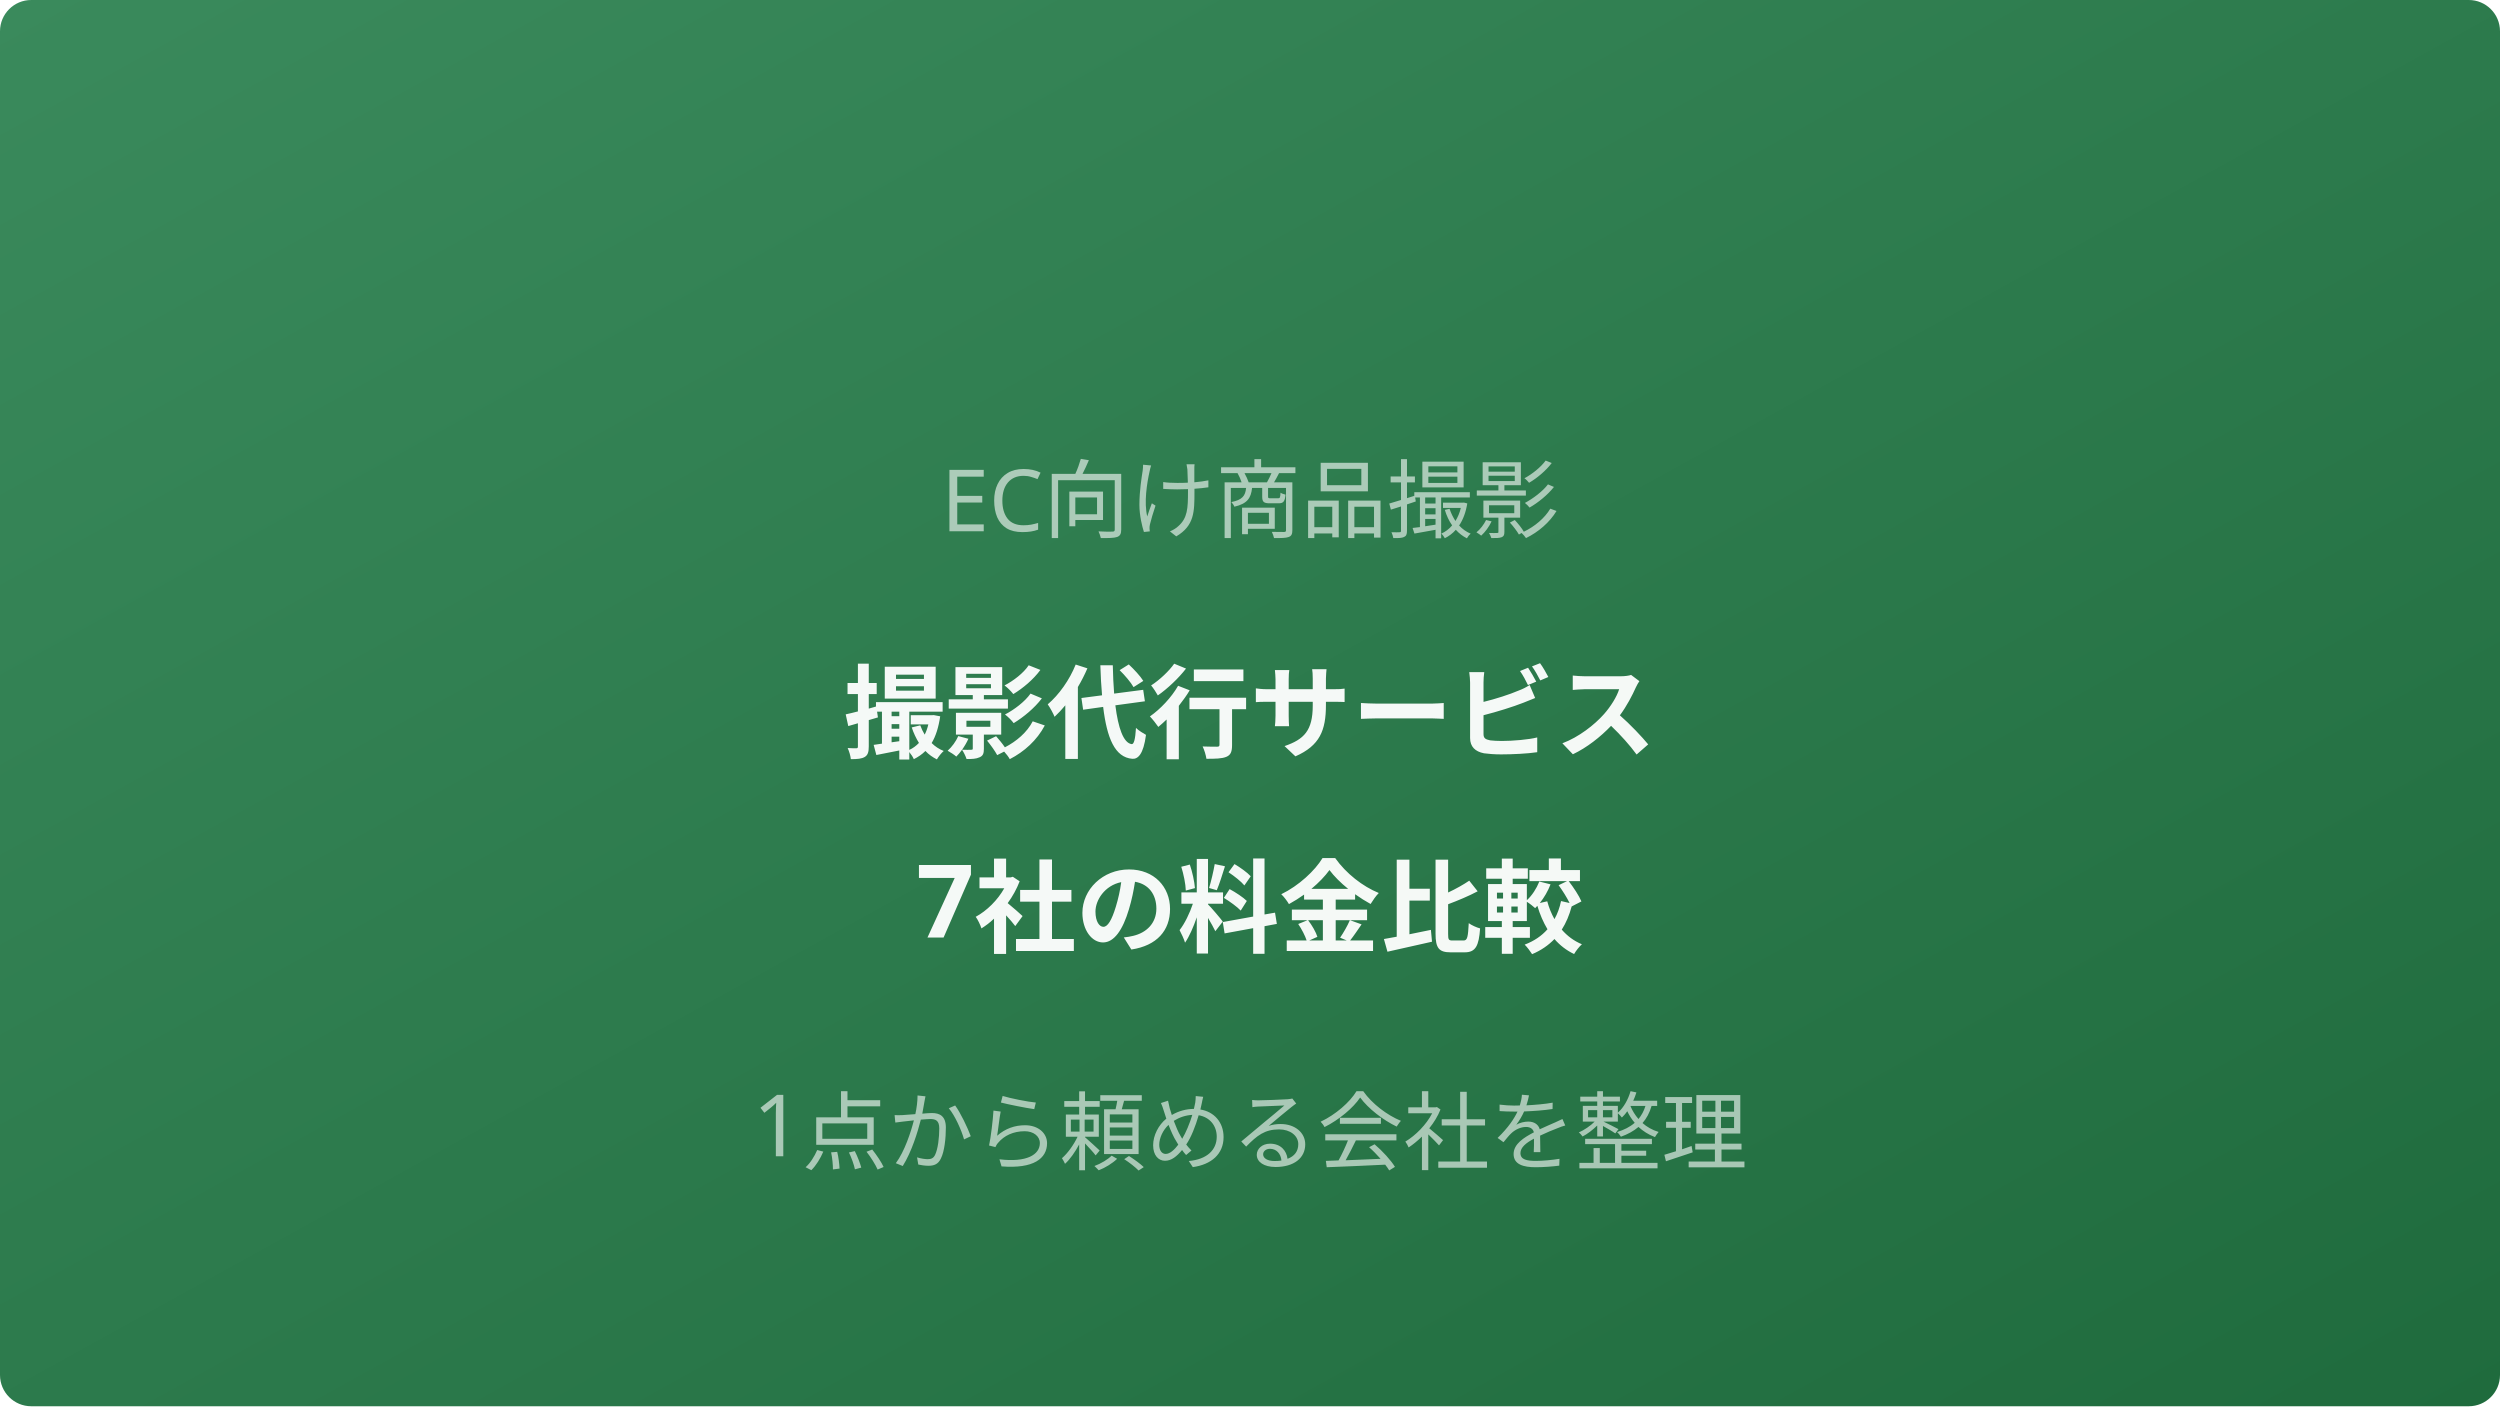
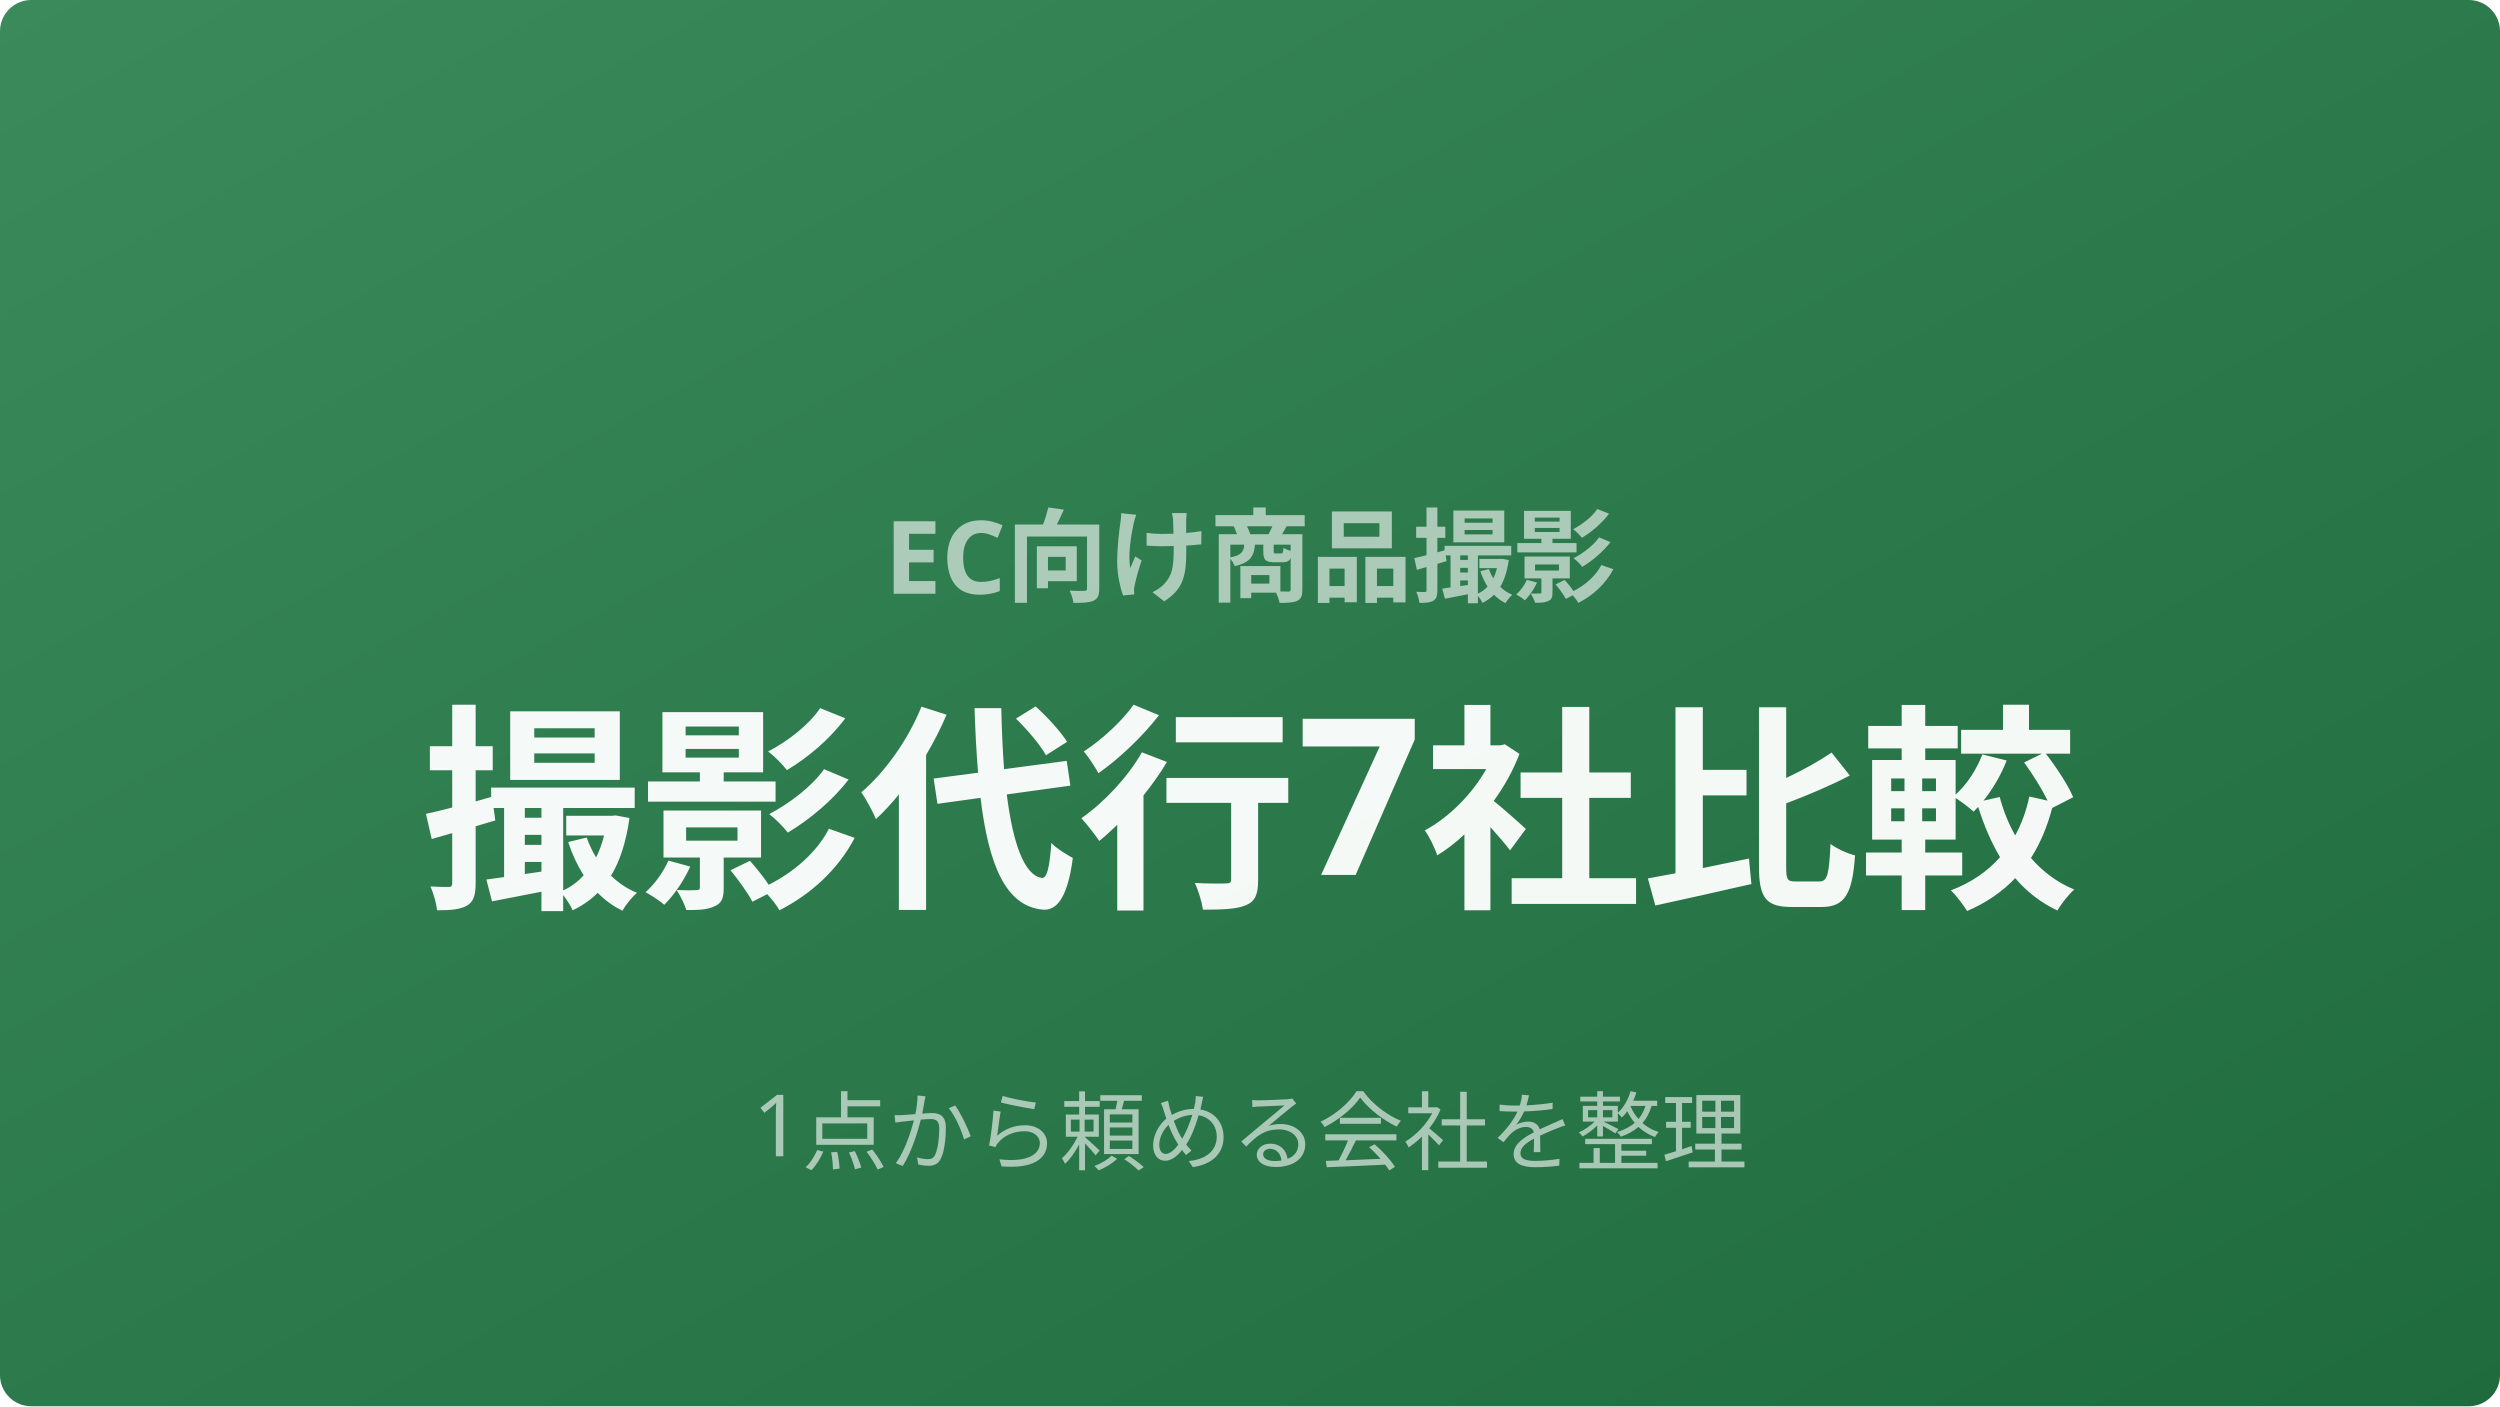
<svg xmlns="http://www.w3.org/2000/svg" viewBox="0 0 320 180" width="320" height="180">
  <defs>
    <linearGradient id="g" x1="0%" y1="0%" x2="100%" y2="100%">
      <stop offset="0%" stop-color="#3a8a5c" />
      <stop offset="100%" stop-color="#1f6b3d" />
    </linearGradient>
  </defs>
-   <rect width="320" height="180" rx="4" fill="url(#g)" />
-   <text x="160" y="68" text-anchor="middle" fill="rgba(255,255,255,0.6)" font-family="sans-serif" font-size="11">EC向け商品撮影</text>
-   <text x="160" y="96" text-anchor="middle" fill="rgba(255,255,255,0.95)" font-family="sans-serif" font-size="13" font-weight="600">撮影代行サービス</text>
-   <text x="160" y="120" text-anchor="middle" fill="rgba(255,255,255,0.95)" font-family="sans-serif" font-size="13" font-weight="600">7社の料金比較</text>
+   <rect width="320" height="180" fill="url(#g)" rx="4" />
+   <text x="160" y="76" text-anchor="middle" fill="rgba(255,255,255,0.6)" font-family="sans-serif" font-size="13" font-weight="600">EC向け商品撮影</text>
+   <text x="160" y="114" text-anchor="middle" fill="rgba(255,255,255,0.95)" font-family="sans-serif" font-size="28" font-weight="700">撮影代行7社比較</text>
  <text x="160" y="148" text-anchor="middle" fill="rgba(255,255,255,0.6)" font-family="sans-serif" font-size="11">1点から頼める会社を整理</text>
</svg>
